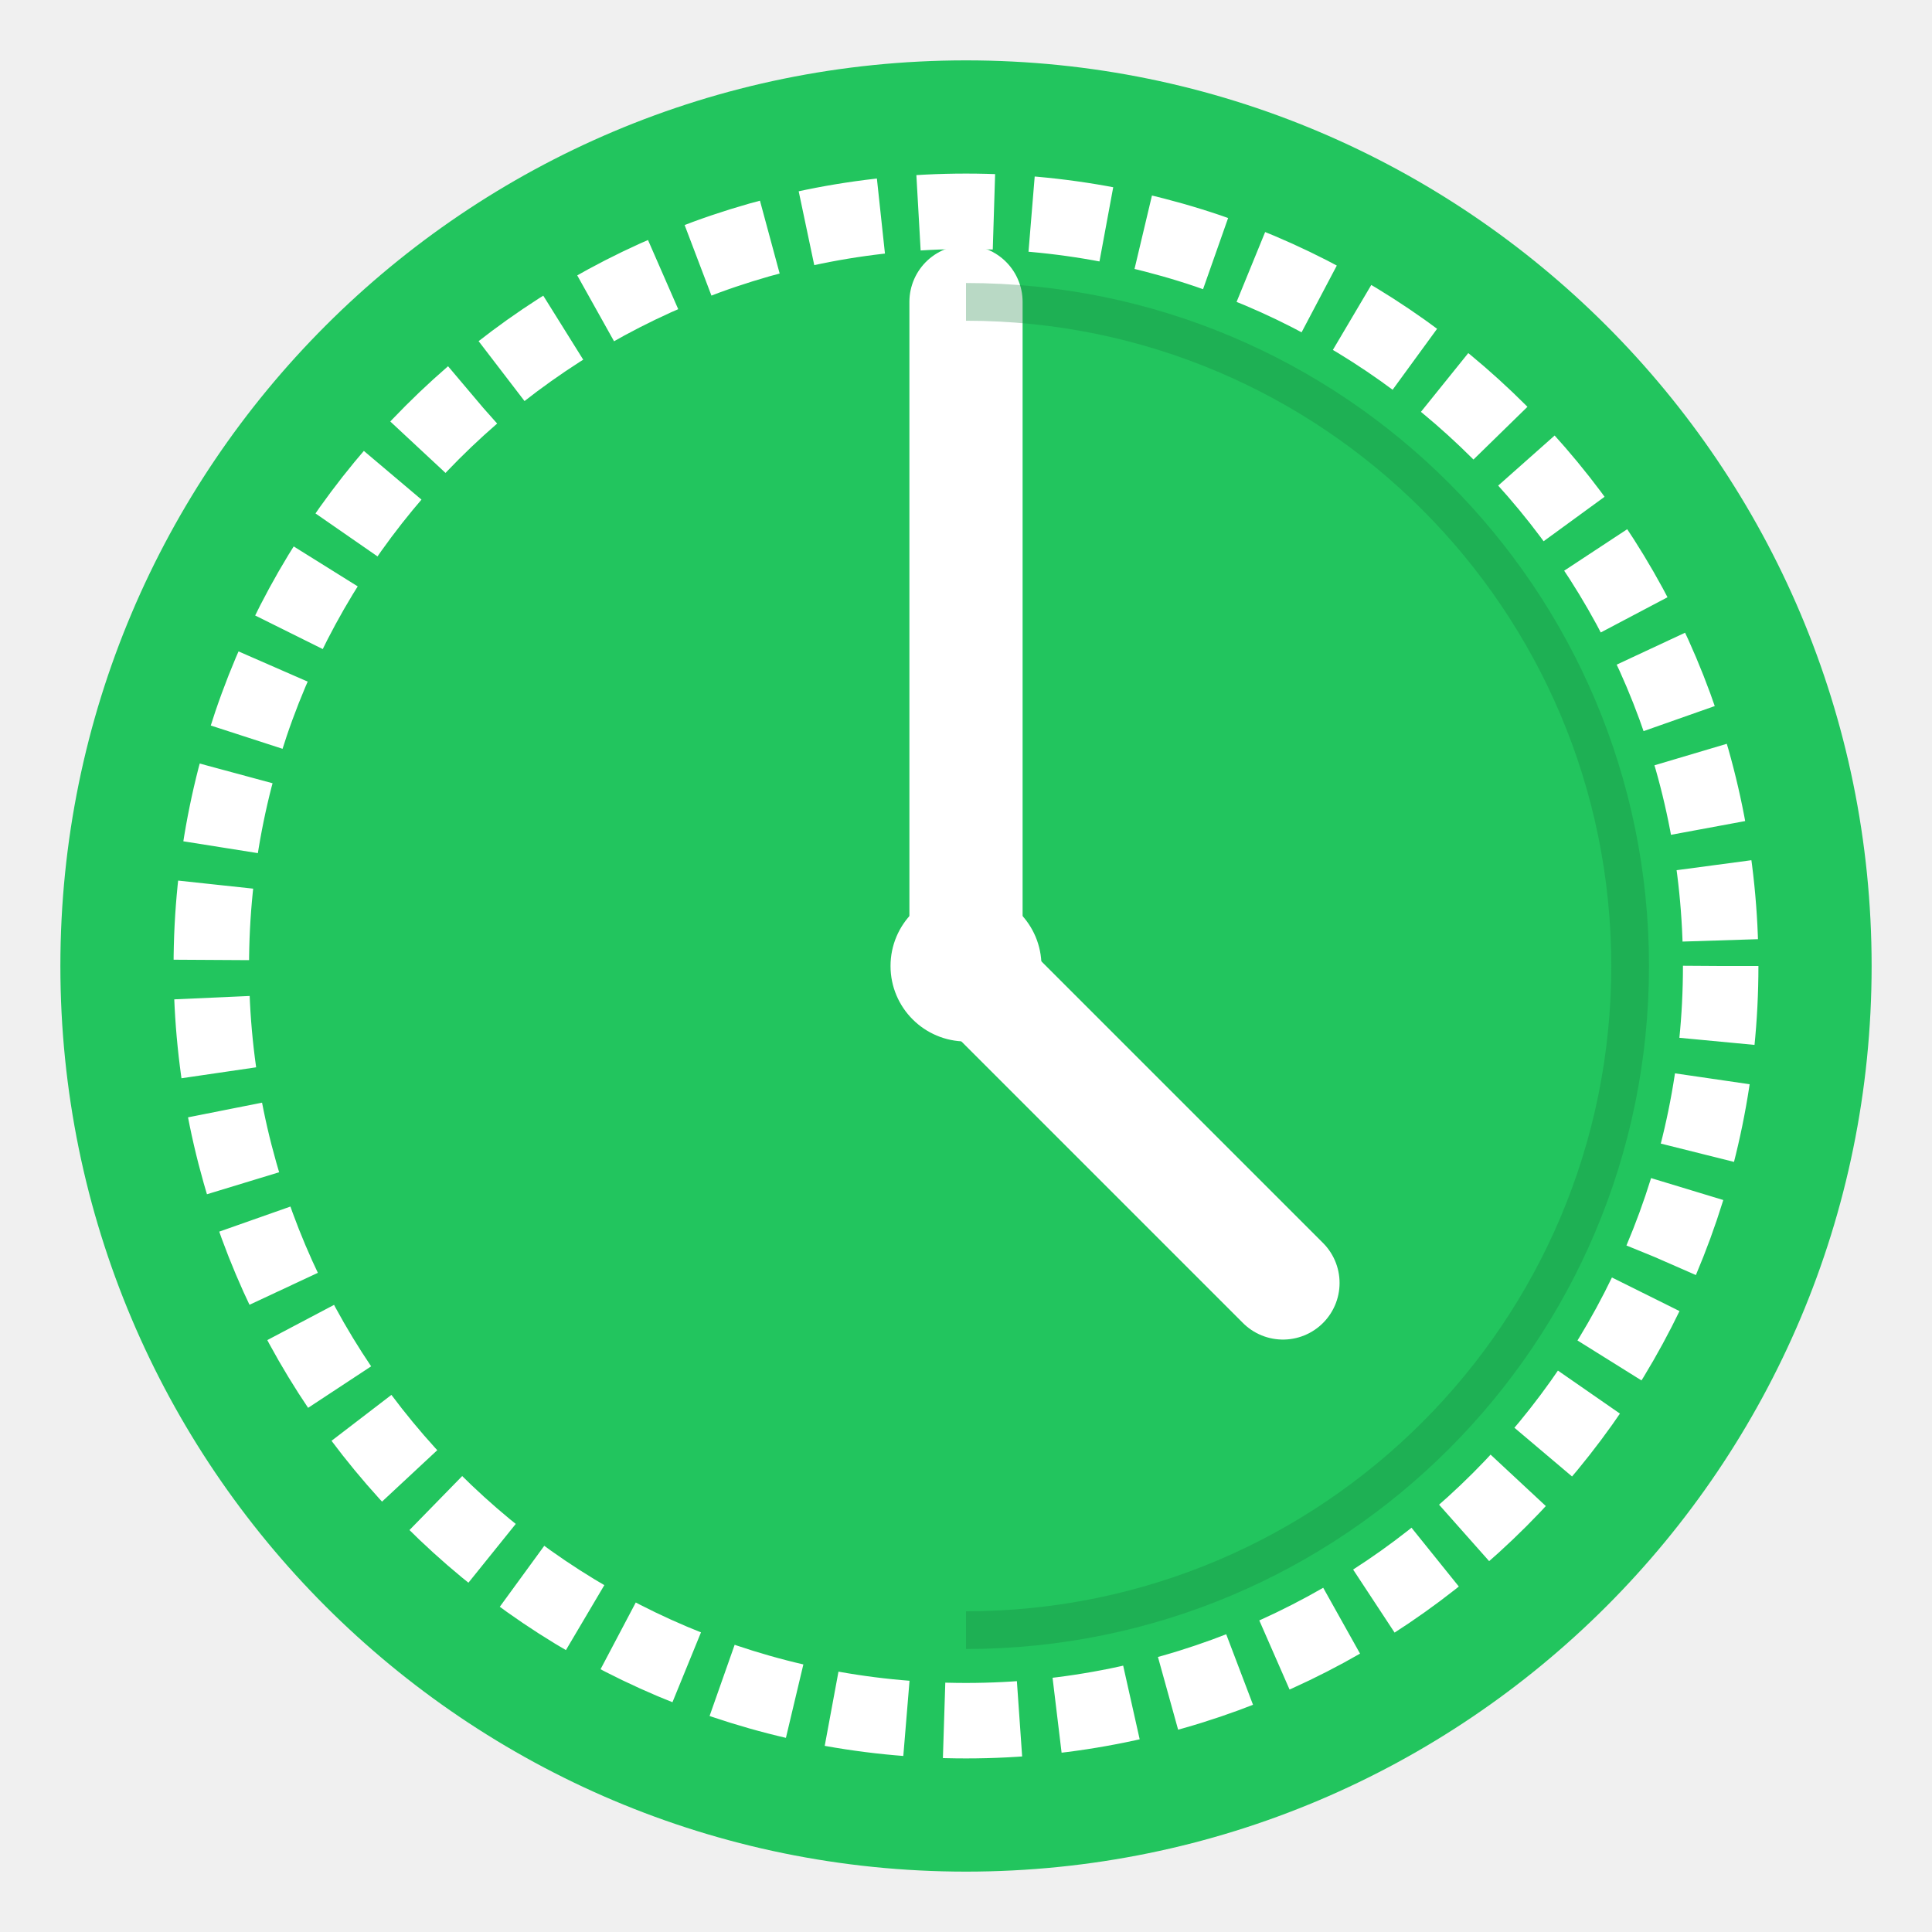
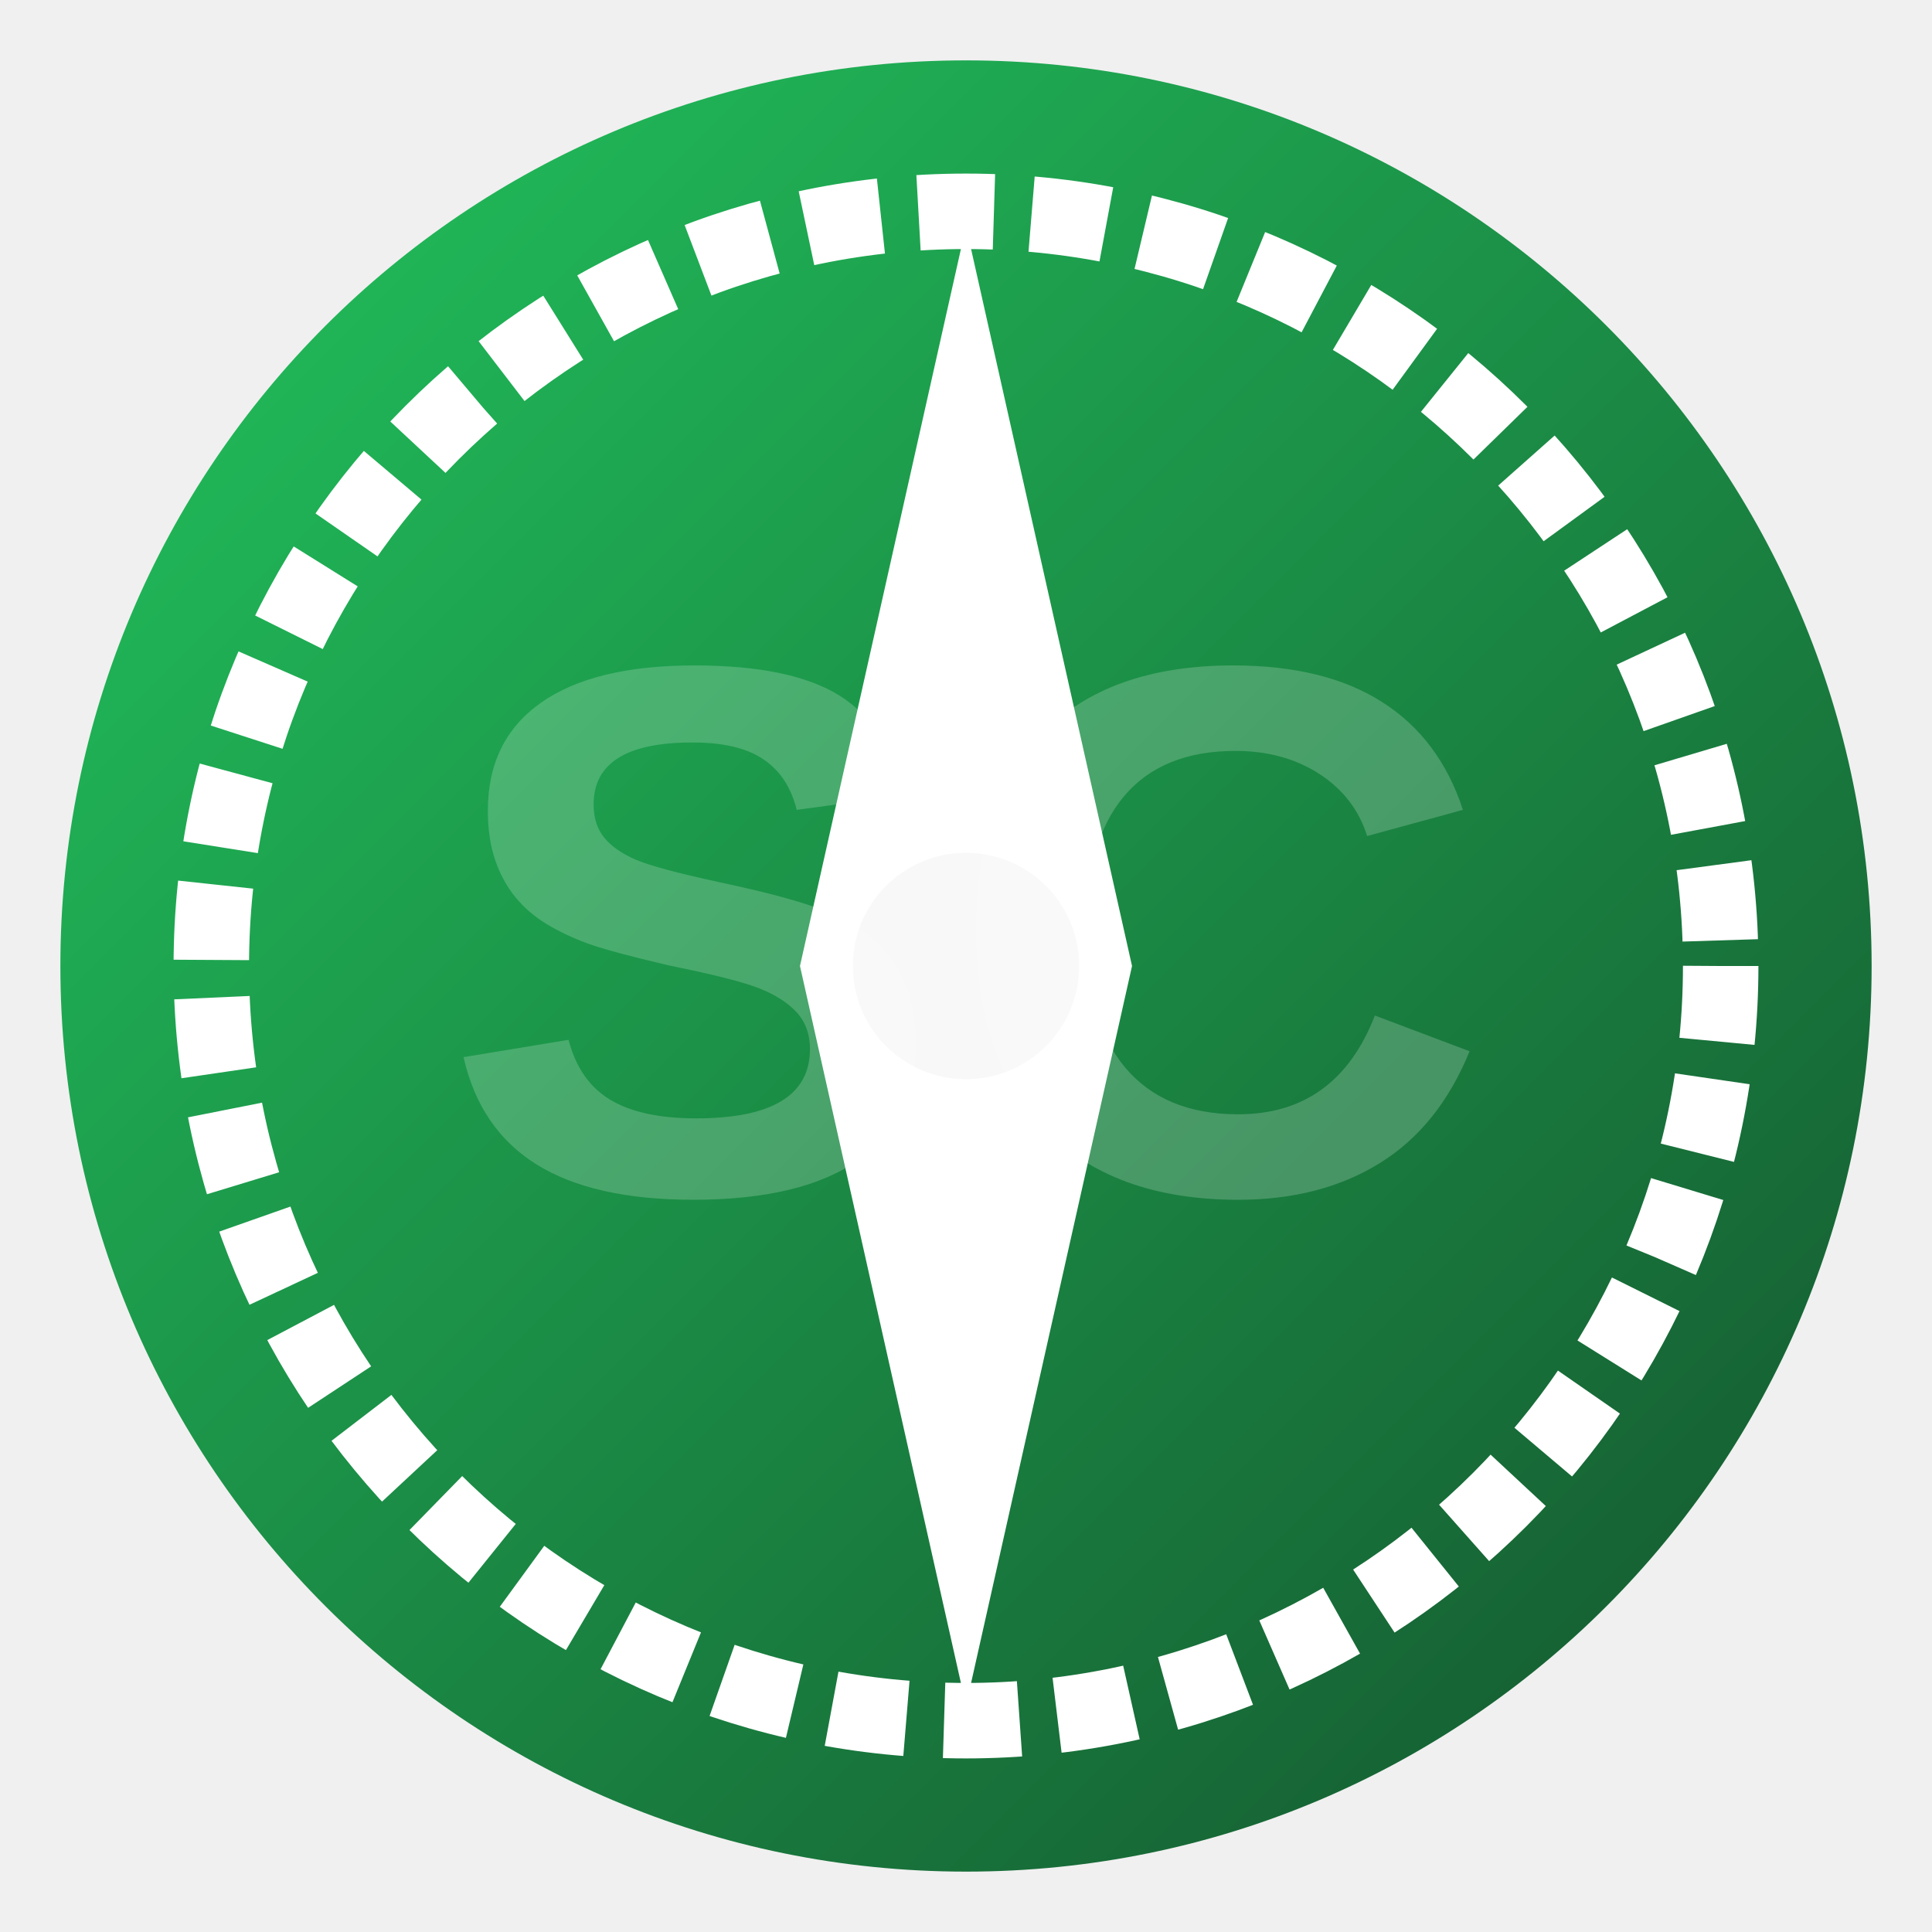
- <svg xmlns="http://www.w3.org/2000/svg" width="512" height="512" viewBox="0 0 512 512" fill="none">
-   <circle cx="256" cy="256" r="240" fill="#22C55E" />
-   <circle cx="256" cy="256" r="200" stroke="white" stroke-width="20" stroke-dasharray="20 10" />
-   <path d="M256 80V256L340 340" stroke="white" stroke-width="30" stroke-linecap="round" />
-   <path d="M256 432C353.2 432 432 353.2 432 256C432 158.8 353.2 80 256 80" stroke="#15803D" stroke-width="10" opacity="0.3" />
-   <rect x="236" y="236" width="40" height="40" rx="20" fill="white" />
+ <svg xmlns="http://www.w3.org/2000/svg" viewBox="0 0 512 512">
+   <defs>
+     <linearGradient id="grad" x1="0%" y1="0%" x2="100%" y2="100%">
+       <stop offset="0%" style="stop-color:#22c55e;stop-opacity:1" />
+       <stop offset="100%" style="stop-color:#14532d;stop-opacity:1" />
+     </linearGradient>
+   </defs>
+   <circle cx="256" cy="256" r="240" fill="url(#grad)" />
+   <circle cx="256" cy="256" r="200" fill="none" stroke="white" stroke-width="20" stroke-dasharray="20,10" />
+   <polygon points="256,60 300,256 256,452 212,256" fill="white" />
+   <circle cx="256" cy="256" r="30" fill="#f8f8f8" />
+   <text x="50%" y="50%" text-anchor="middle" dy=".3em" font-size="200" fill="rgba(255,255,255,0.2)" font-family="Arial" font-weight="bold">SC</text>
</svg>
